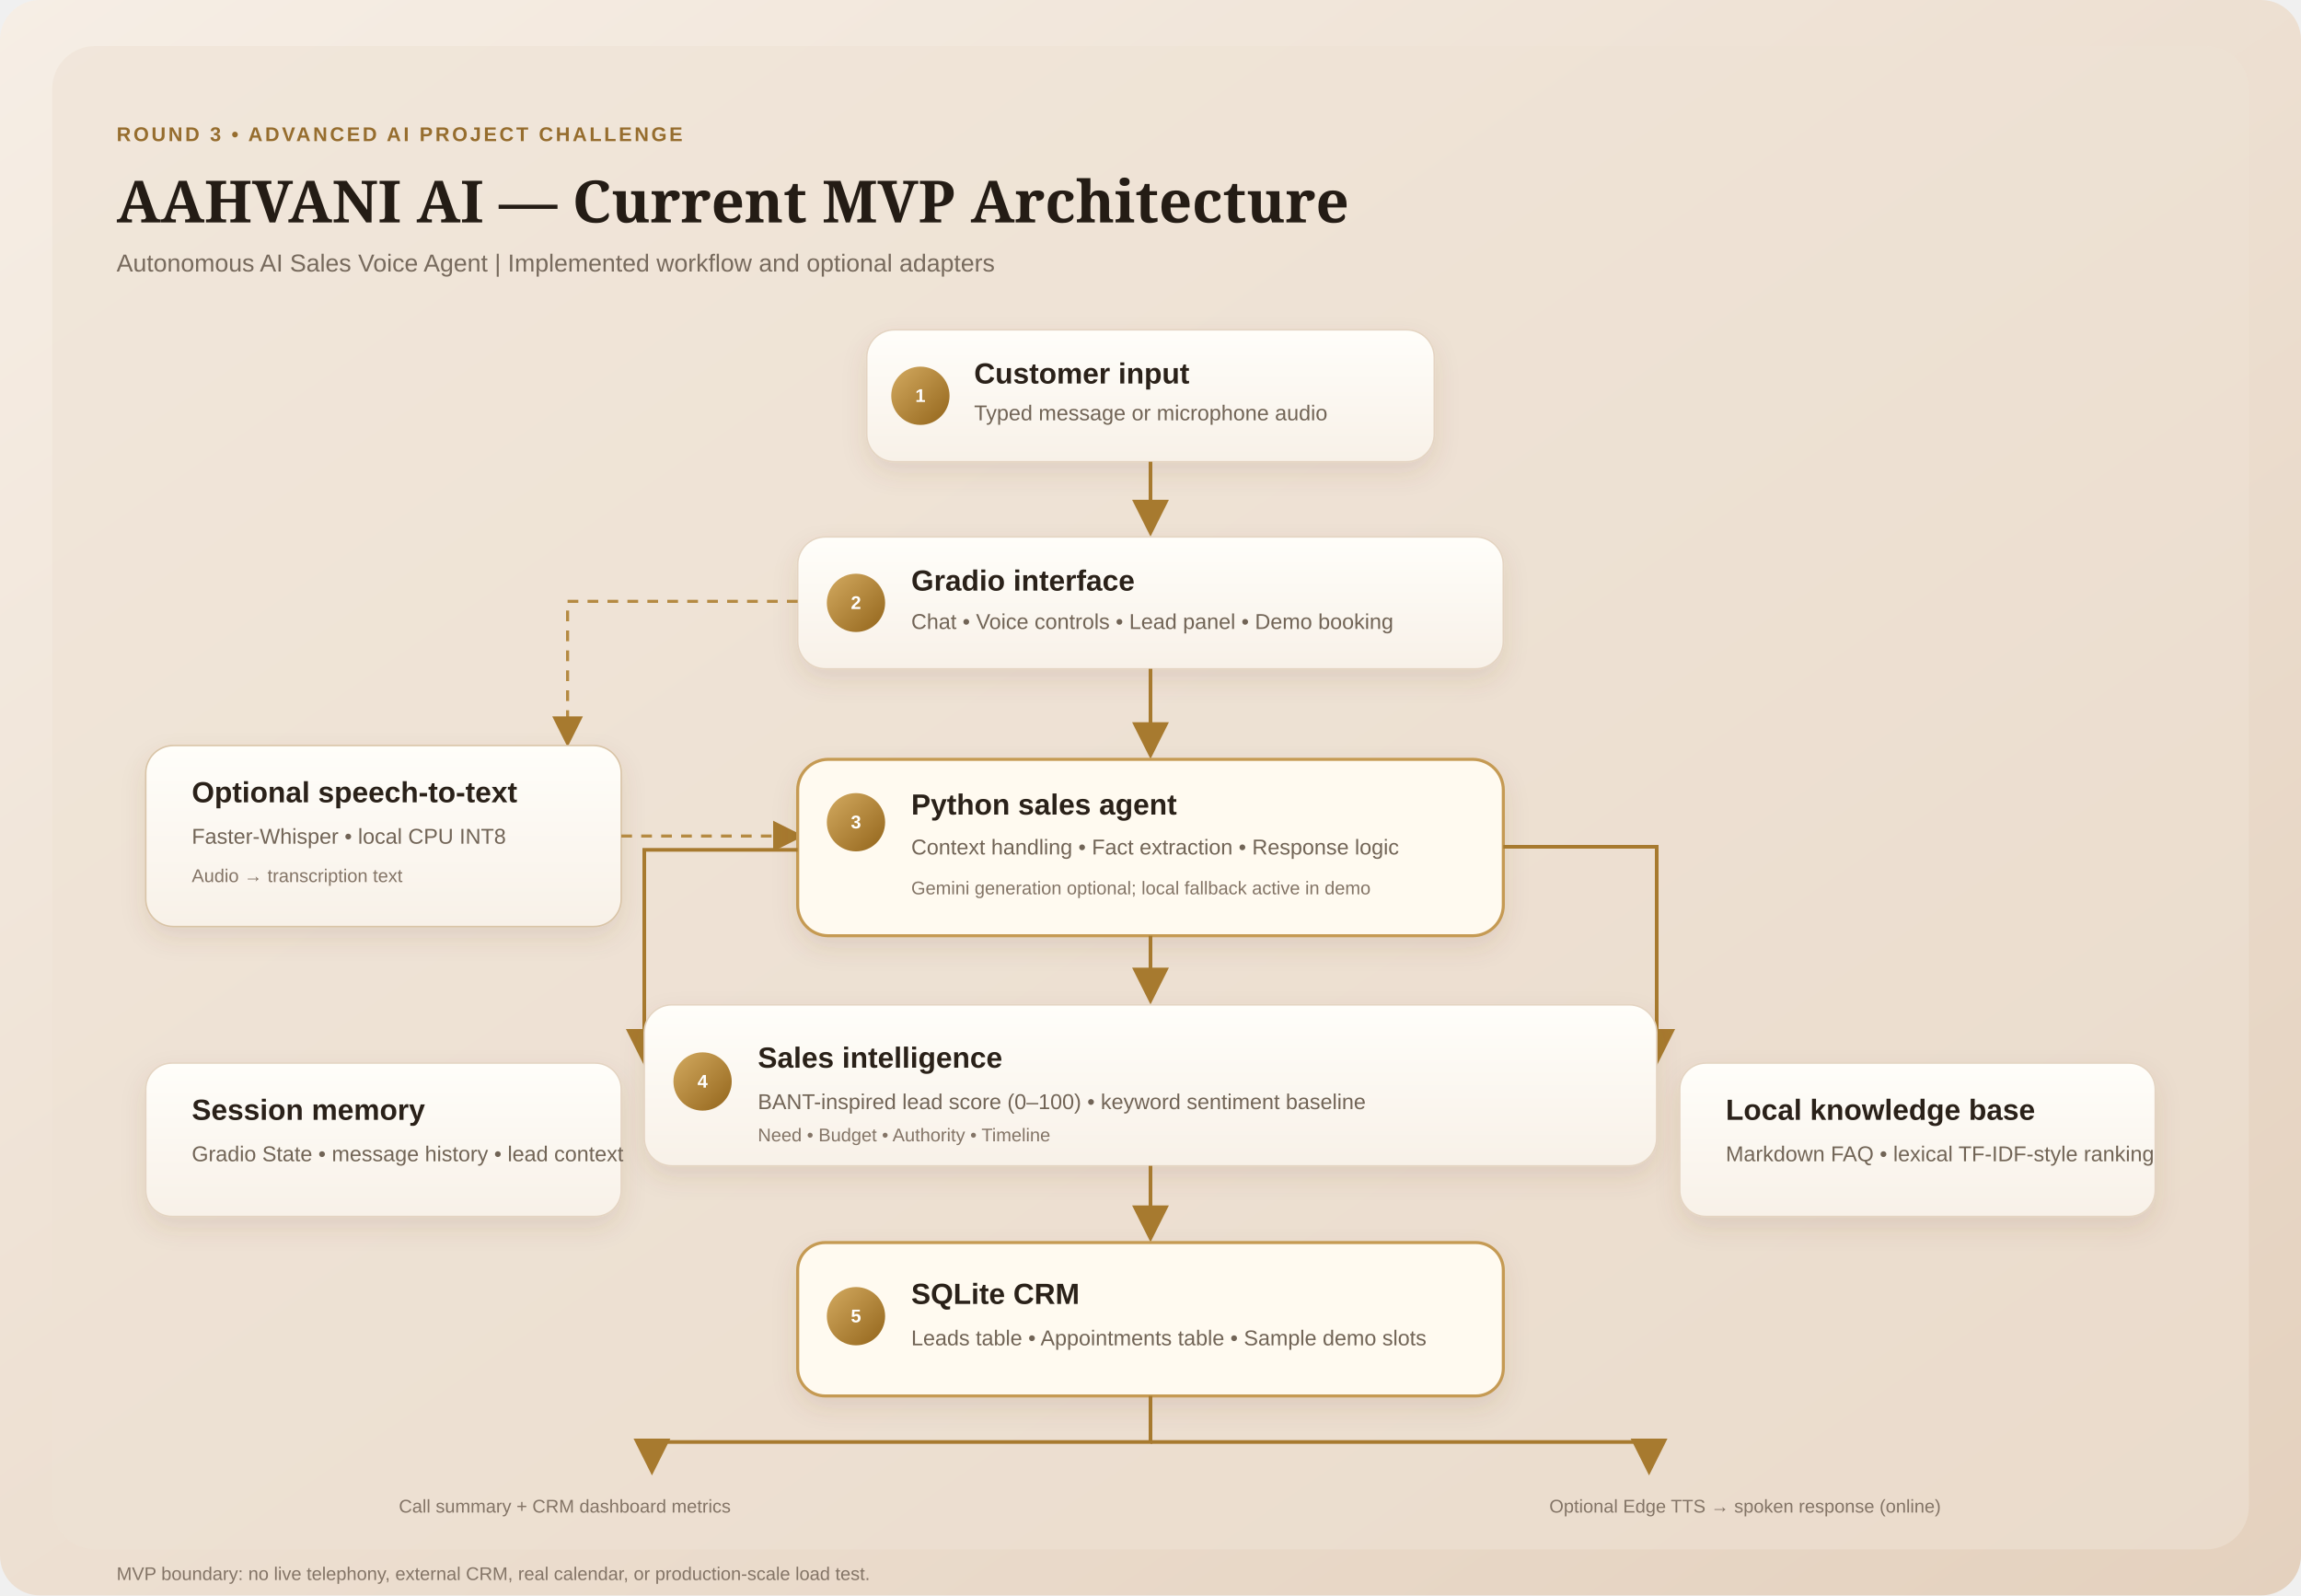
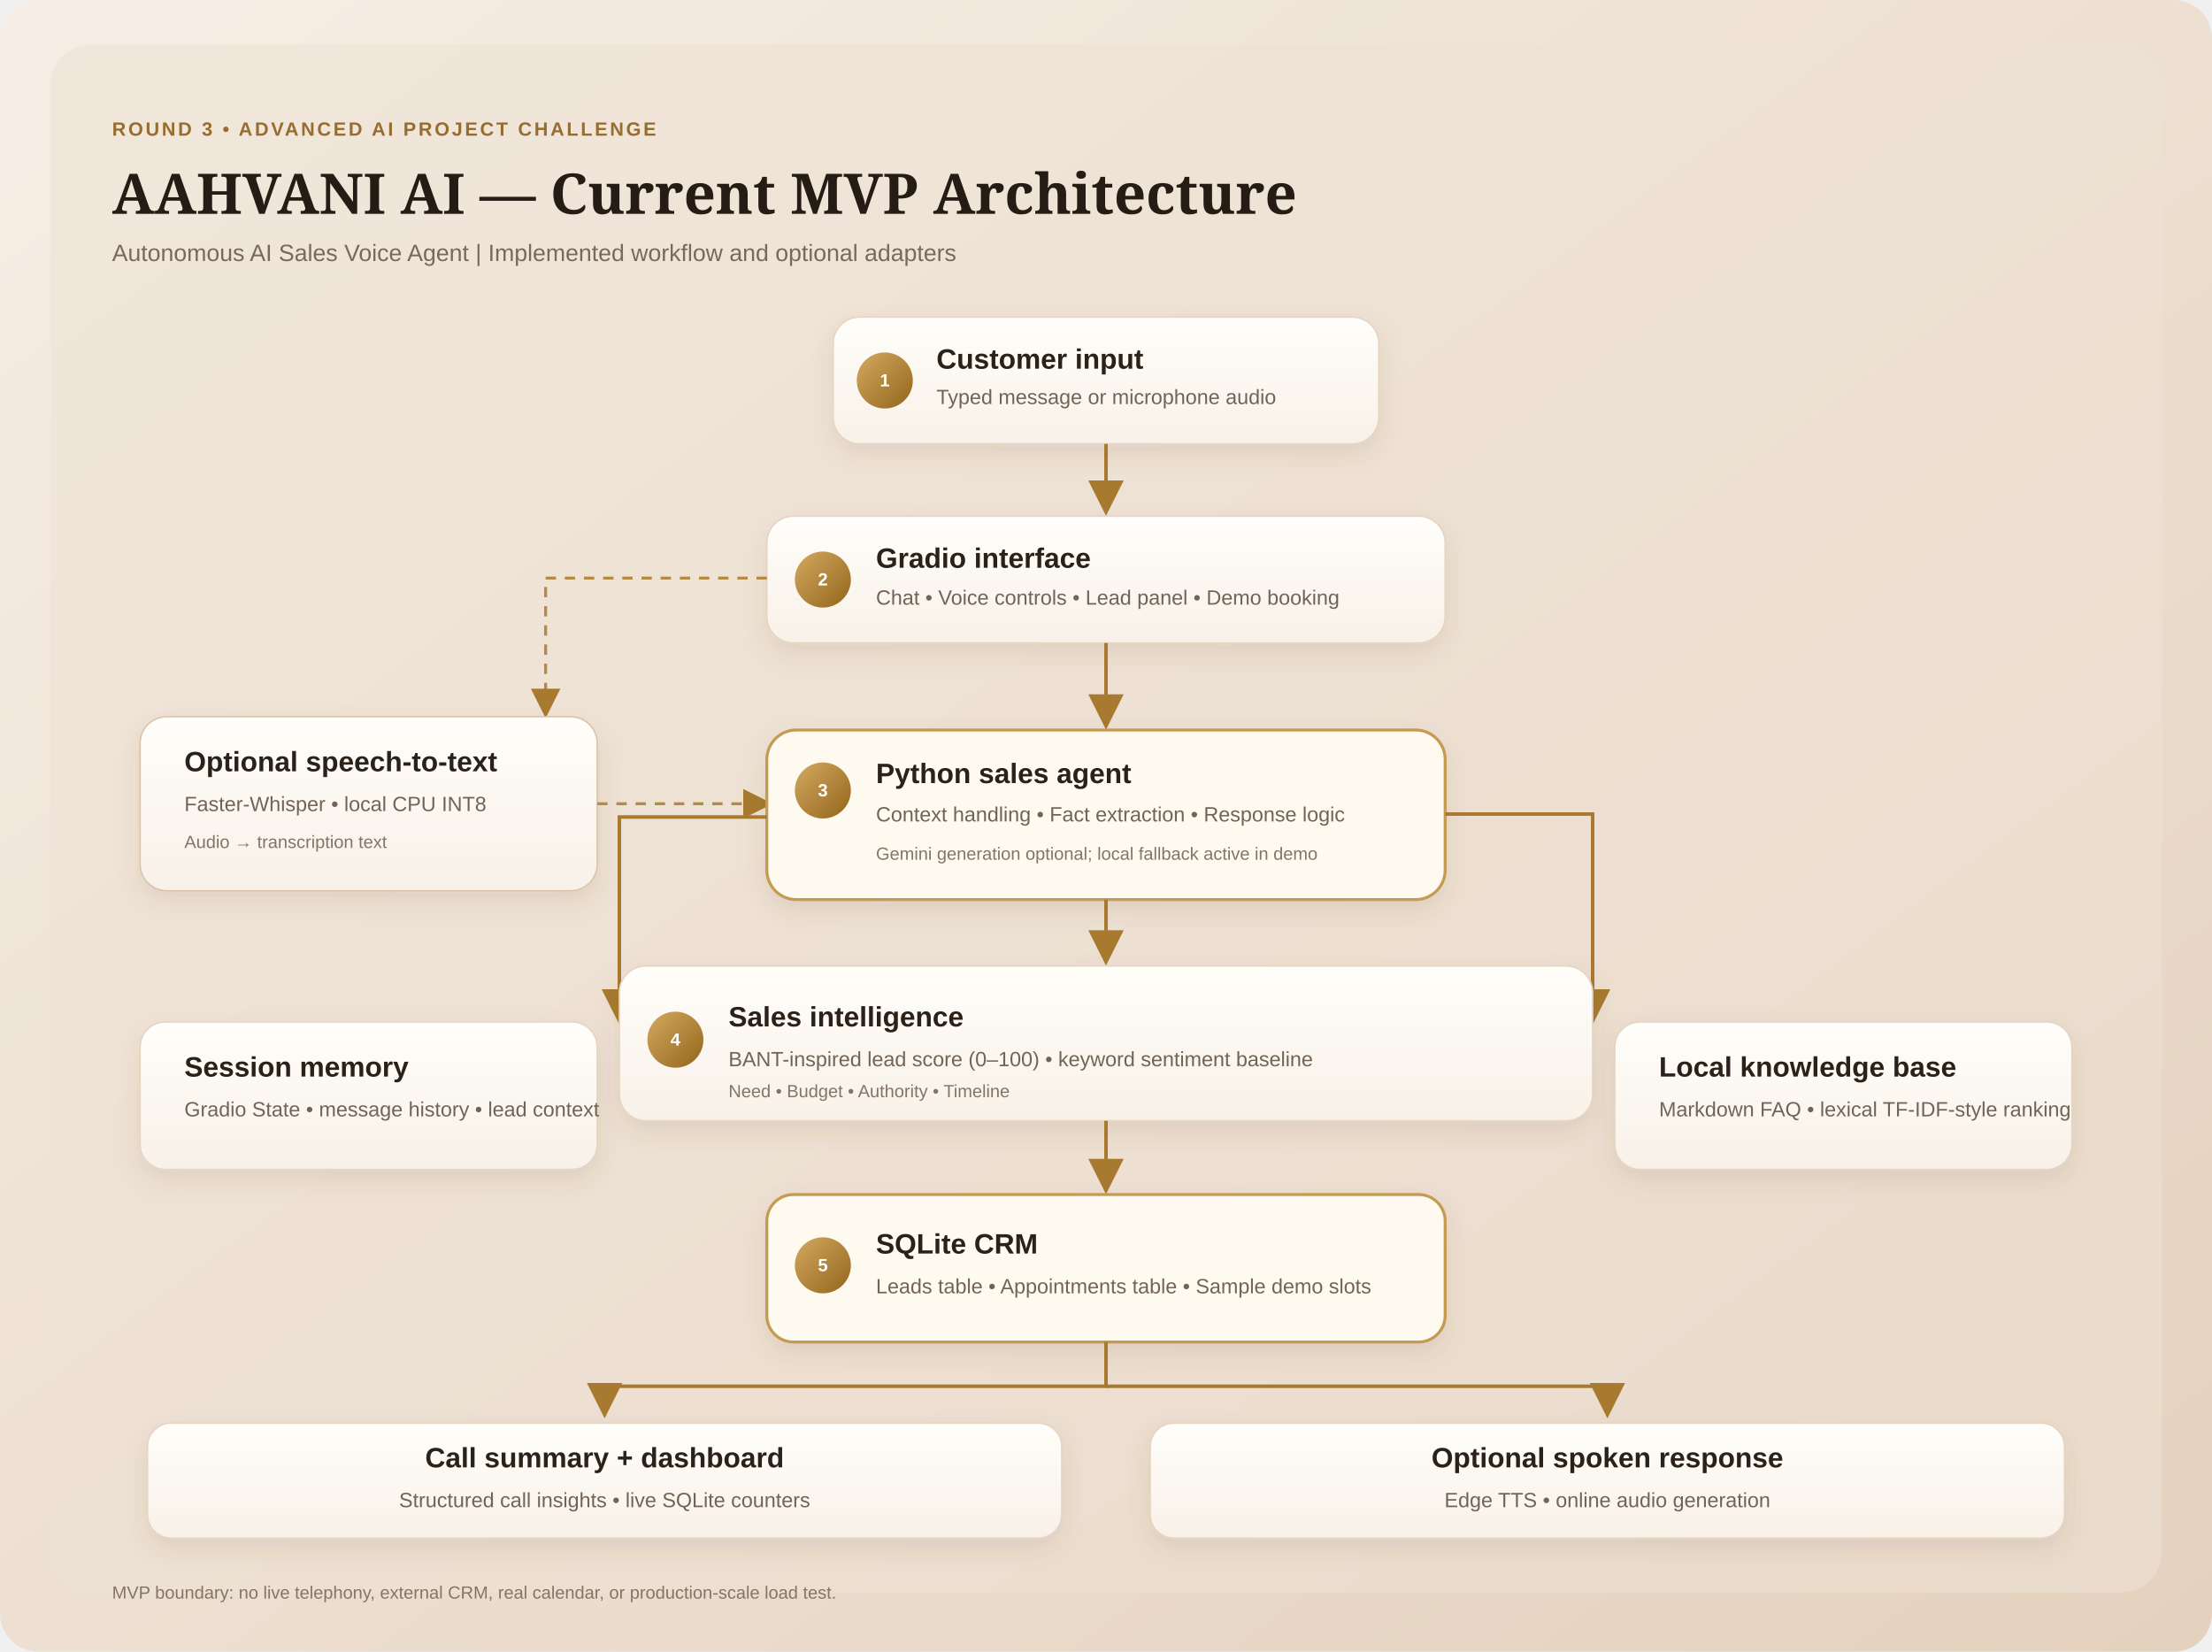
- <svg xmlns="http://www.w3.org/2000/svg" width="1500" height="1040" viewBox="0 0 1500 1040" role="img" aria-labelledby="title desc">
+ <svg xmlns="http://www.w3.org/2000/svg" width="1500" height="1120" viewBox="0 0 1500 1120" role="img" aria-labelledby="title desc">
  <defs>
    <linearGradient id="bg" x1="0" y1="0" x2="1" y2="1">
      <stop offset="0" stop-color="#f6eee5" />
      <stop offset="1" stop-color="#e4d1be" />
    </linearGradient>
    <linearGradient id="gold" x1="0" y1="0" x2="1" y2="1">
      <stop offset="0" stop-color="#d3aa60" />
      <stop offset="1" stop-color="#93651b" />
    </linearGradient>
    <linearGradient id="cream" x1="0" y1="0" x2="0" y2="1">
      <stop offset="0" stop-color="#fffefa" />
      <stop offset="1" stop-color="#f8f1e8" />
    </linearGradient>
    <filter id="shadow" x="-20%" y="-20%" width="140%" height="150%">
      <feDropShadow dx="0" dy="7" stdDeviation="8" flood-color="#6d5133" flood-opacity=".12" />
    </filter>
    <marker id="arrow" markerWidth="10" markerHeight="10" refX="8" refY="5" orient="auto">
      <path d="M0 0 L10 5 L0 10 Z" fill="#a77a2f" />
    </marker>
    <style>
    .heading{font:700 38px Georgia,serif;fill:#241c15}
    .sub{font:16px Arial,sans-serif;fill:#776a5d}
    .cap{font:700 13px Arial,sans-serif;letter-spacing:1.6px;fill:#966d2e}
    .boxhead{font:700 19px Arial,sans-serif;fill:#2a2119}
    .body{font:14px Arial,sans-serif;fill:#716456}
    .small{font:12px Arial,sans-serif;fill:#837466}
    .num{font:700 12px Arial,sans-serif;fill:#fff}
    .line{fill:none;stroke:#a77a2f;stroke-width:2.4;marker-end:url(#arrow)}
    .dash{fill:none;stroke:#b58a42;stroke-width:2;stroke-dasharray:7 6;marker-end:url(#arrow)}
  </style>
  </defs>
-   <rect width="1500" height="1040" rx="26" fill="url(#bg)" />
-   <rect x="34" y="30" width="1432" height="980" rx="28" fill="#eee2d4" opacity=".58" />
+   <rect width="1500" height="1120" rx="26" fill="url(#bg)" />
+   <rect x="34" y="30" width="1432" height="1050" rx="28" fill="#eee2d4" opacity=".58" />
  <text x="76" y="92" class="cap">ROUND 3 • ADVANCED AI PROJECT CHALLENGE</text>
  <text x="76" y="145" class="heading">AAHVANI AI — Current MVP Architecture</text>
  <text x="76" y="177" class="sub">Autonomous AI Sales Voice Agent | Implemented workflow and optional adapters</text>
  <g filter="url(#shadow)">
    <rect x="565" y="215" width="370" height="86" rx="18" fill="url(#cream)" stroke="#e4d4c2" />
  </g>
  <circle cx="600" cy="258" r="19" fill="url(#gold)" />
  <text x="600" y="262" text-anchor="middle" class="num">1</text>
  <text x="635" y="250" class="boxhead">Customer input</text>
  <text x="635" y="274" class="body">Typed message or microphone audio</text>
  <path d="M750 301 V345" class="line" />
  <g filter="url(#shadow)">
    <rect x="520" y="350" width="460" height="86" rx="18" fill="url(#cream)" stroke="#e4d4c2" />
  </g>
  <circle cx="558" cy="393" r="19" fill="url(#gold)" />
  <text x="558" y="397" text-anchor="middle" class="num">2</text>
  <text x="594" y="385" class="boxhead">Gradio interface</text>
  <text x="594" y="410" class="body">Chat • Voice controls • Lead panel • Demo booking</text>
  <path d="M520 392 H370 V483" class="dash" />
  <g filter="url(#shadow)">
    <rect x="95" y="486" width="310" height="118" rx="18" fill="url(#cream)" stroke="#d9c4a7" />
  </g>
  <text x="125" y="523" class="boxhead">Optional speech-to-text</text>
  <text x="125" y="550" class="body">Faster-Whisper • local CPU INT8</text>
  <text x="125" y="575" class="small">Audio → transcription text</text>
  <path d="M405 545 H520" class="dash" />
  <path d="M750 436 V490" class="line" />
  <g filter="url(#shadow)">
    <rect x="520" y="495" width="460" height="115" rx="20" fill="#fffaf0" stroke="#c59a53" stroke-width="2" />
  </g>
  <circle cx="558" cy="536" r="19" fill="url(#gold)" />
  <text x="558" y="540" text-anchor="middle" class="num">3</text>
  <text x="594" y="531" class="boxhead">Python sales agent</text>
  <text x="594" y="557" class="body">Context handling • Fact extraction • Response logic</text>
  <text x="594" y="583" class="small">Gemini generation optional; local fallback active in demo</text>
  <path d="M520 554 H420 V690" class="line" />
  <g filter="url(#shadow)">
    <rect x="95" y="693" width="310" height="100" rx="17" fill="url(#cream)" stroke="#e4d4c2" />
  </g>
  <text x="125" y="730" class="boxhead">Session memory</text>
  <text x="125" y="757" class="body">Gradio State • message history • lead context</text>
  <path d="M980 552 H1080 V690" class="line" />
  <g filter="url(#shadow)">
    <rect x="1095" y="693" width="310" height="100" rx="17" fill="url(#cream)" stroke="#e4d4c2" />
  </g>
  <text x="1125" y="730" class="boxhead">Local knowledge base</text>
  <text x="1125" y="757" class="body">Markdown FAQ • lexical TF-IDF-style ranking</text>
  <path d="M750 610 V650" class="line" />
  <g filter="url(#shadow)">
    <rect x="420" y="655" width="660" height="105" rx="18" fill="url(#cream)" stroke="#e4d4c2" />
  </g>
  <circle cx="458" cy="705" r="19" fill="url(#gold)" />
  <text x="458" y="709" text-anchor="middle" class="num">4</text>
  <text x="494" y="696" class="boxhead">Sales intelligence</text>
  <text x="494" y="723" class="body">BANT-inspired lead score (0–100) • keyword sentiment baseline</text>
  <text x="494" y="744" class="small">Need • Budget • Authority • Timeline</text>
  <path d="M750 760 V805" class="line" />
  <g filter="url(#shadow)">
    <rect x="520" y="810" width="460" height="100" rx="18" fill="#fffaf0" stroke="#c59a53" stroke-width="2" />
  </g>
  <circle cx="558" cy="858" r="19" fill="url(#gold)" />
  <text x="558" y="862" text-anchor="middle" class="num">5</text>
  <text x="594" y="850" class="boxhead">SQLite CRM</text>
  <text x="594" y="877" class="body">Leads table • Appointments table • Sample demo slots</text>
-   <path d="M750 910 V940 H425 V957" class="line" />
-   <path d="M750 940 H1075 V957" class="line" />
+   <path d="M750 910 V940 H410 V957" class="line" />
+   <path d="M750 940 H1090 V957" class="line" />
  <g filter="url(#shadow)">
-     <rect x="180" y="960" width="490" height="0" rx="14" fill="#fff" />
+     <rect x="100" y="965" width="620" height="78" rx="16" fill="url(#cream)" stroke="#e4d4c2" />
+     <rect x="780" y="965" width="620" height="78" rx="16" fill="url(#cream)" stroke="#e4d4c2" />
  </g>
-   <rect x="100" y="955" width="620" height="0" fill="none" />
-   <text x="260" y="986" class="small">Call summary + CRM dashboard metrics</text>
-   <text x="1010" y="986" class="small">Optional Edge TTS → spoken response (online)</text>
-   <text x="76" y="1030" class="small">MVP boundary: no live telephony, external CRM, real calendar, or production-scale load test.</text>
+   <text x="410" y="995" text-anchor="middle" class="boxhead">Call summary + dashboard</text>
+   <text x="410" y="1022" text-anchor="middle" class="body">Structured call insights • live SQLite counters</text>
+   <text x="1090" y="995" text-anchor="middle" class="boxhead">Optional spoken response</text>
+   <text x="1090" y="1022" text-anchor="middle" class="body">Edge TTS • online audio generation</text>
+   <text x="76" y="1084" class="small">MVP boundary: no live telephony, external CRM, real calendar, or production-scale load test.</text>
</svg>
